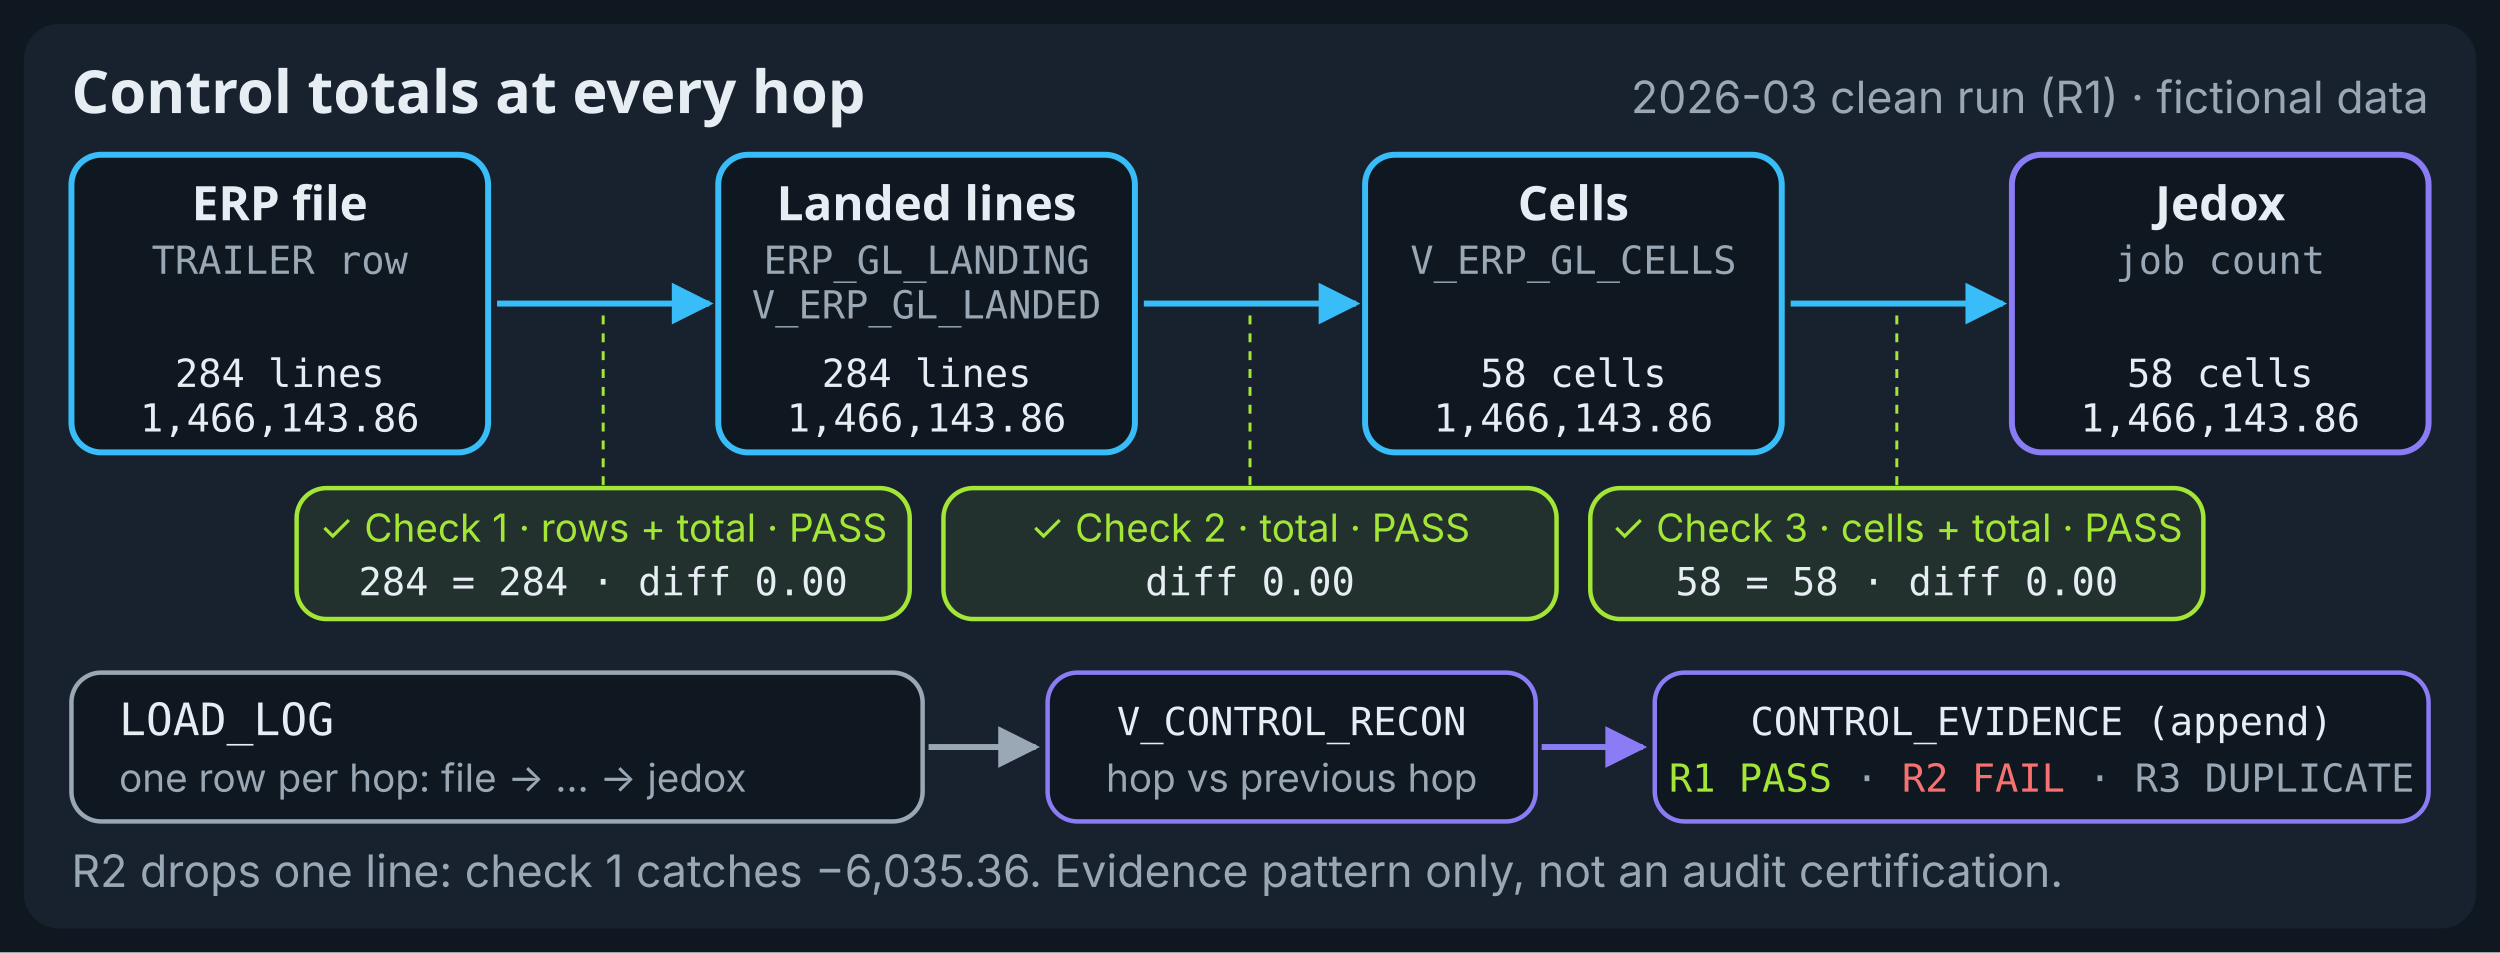
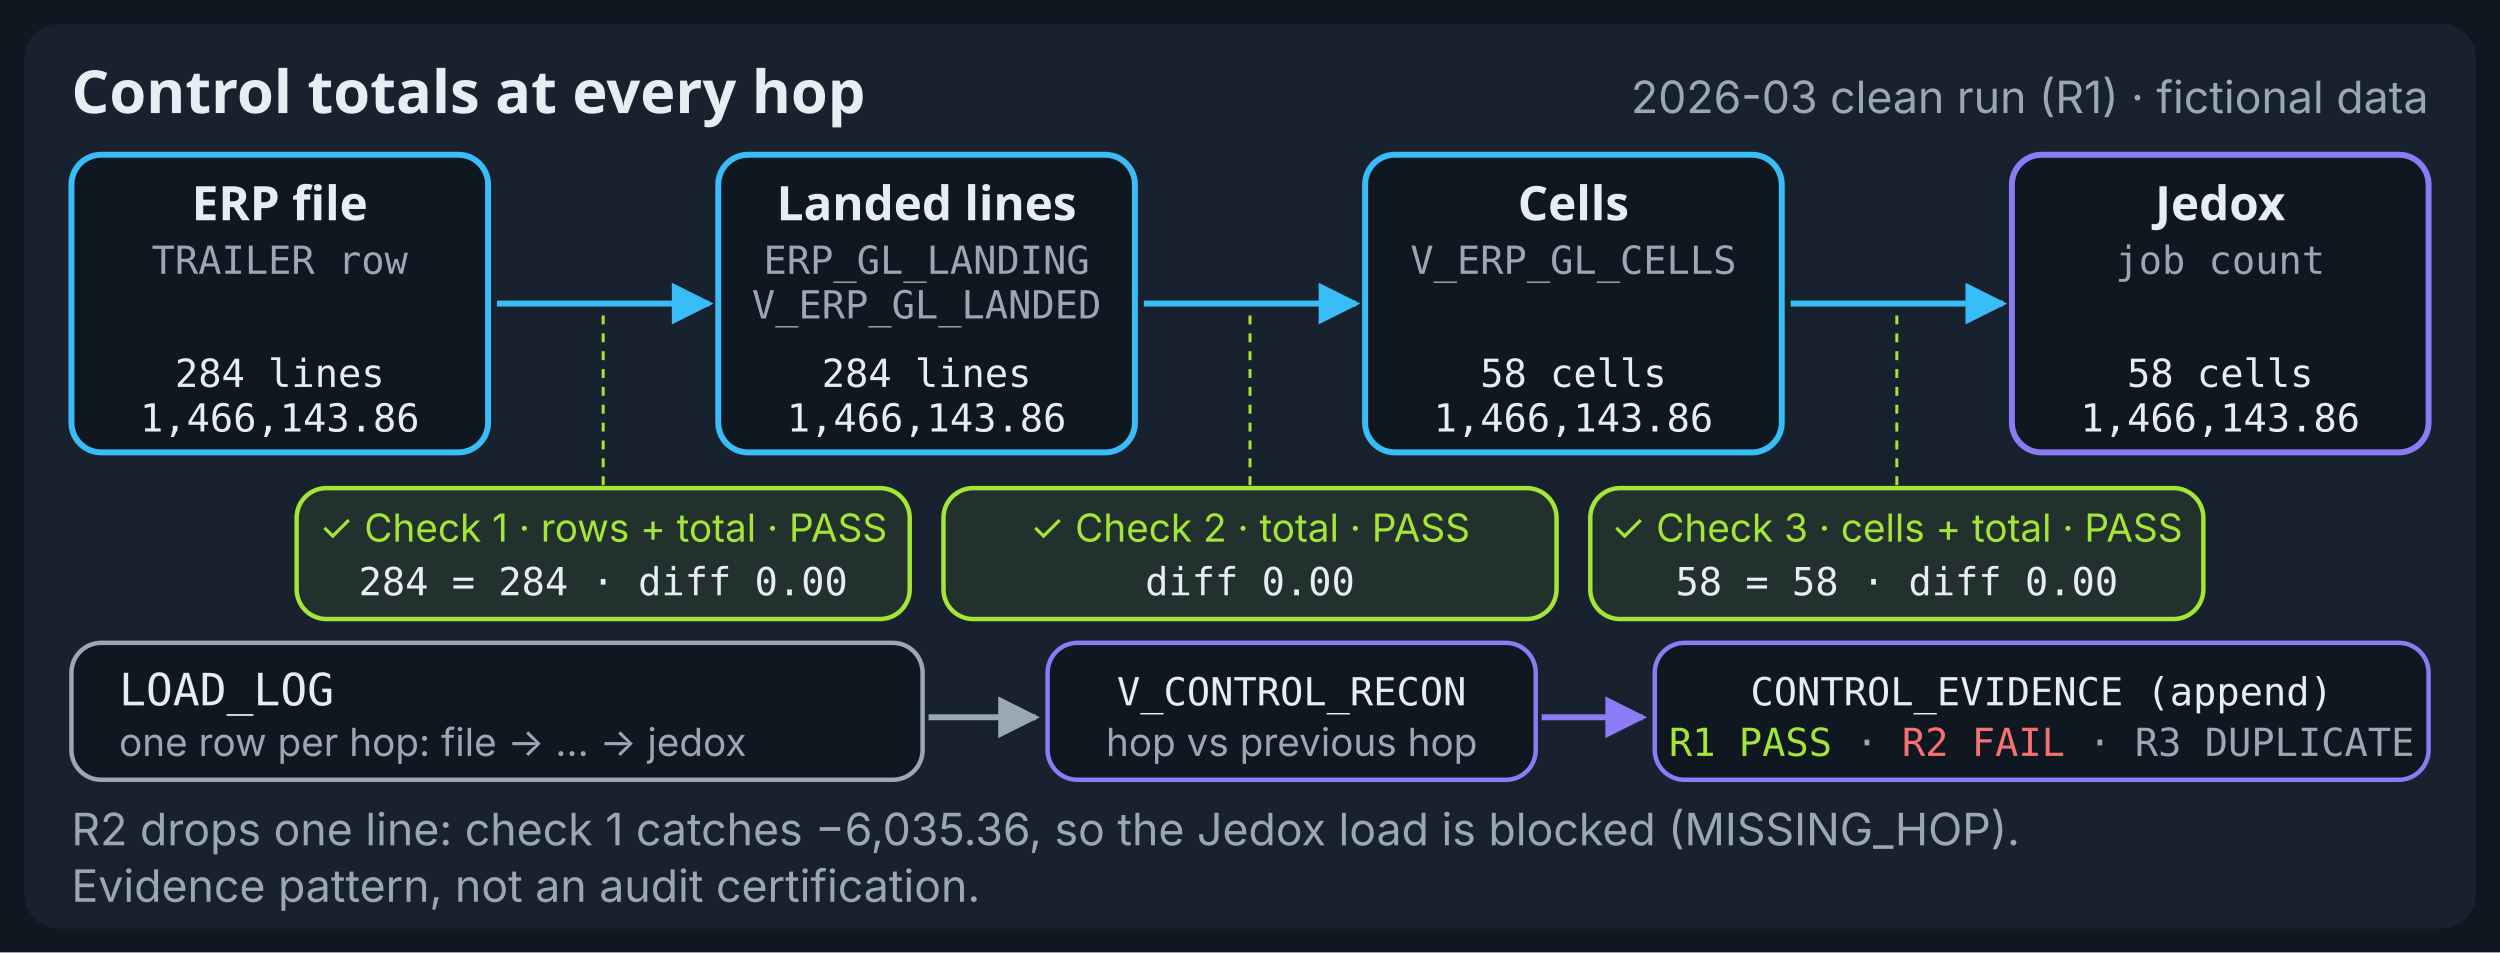
<svg xmlns="http://www.w3.org/2000/svg" viewBox="0 0 840 320" width="840" height="320" role="img" aria-labelledby="t d">
  <defs>
    <marker id="m38BDF8" viewBox="0 0 10 10" refX="9" refY="5" markerWidth="7" markerHeight="7" orient="auto">
      <path d="M0,0L10,5L0,10z" fill="#38BDF8" />
    </marker>
    <marker id="m8B7CF6" viewBox="0 0 10 10" refX="9" refY="5" markerWidth="7" markerHeight="7" orient="auto">
      <path d="M0,0L10,5L0,10z" fill="#8B7CF6" />
    </marker>
    <marker id="m9AA7B4" viewBox="0 0 10 10" refX="9" refY="5" markerWidth="7" markerHeight="7" orient="auto">
      <path d="M0,0L10,5L0,10z" fill="#9AA7B4" />
    </marker>
  </defs>
  <style>.h{font-family:"Space Grotesk",sans-serif;font-weight:600}.l{font-family:Inter,sans-serif}.n{font-family:"JetBrains Mono",monospace}</style>
  <rect width="840" height="320" fill="#0F1720" />
  <rect x="8" y="8" width="824" height="304" rx="12" fill="#18222E" />
  <text class="h" x="24" y="38" font-size="20" fill="#E6EDF3">Control totals at every hop</text>
  <text class="l" x="816" y="38" font-size="15" fill="#9AA7B4" text-anchor="end">2026-03 clean run (R1) · fictional data</text>
  <rect x="24.0" y="52" width="140" height="100" rx="10" fill="#0F1720" stroke="#38BDF8" stroke-width="2" />
  <text class="h" x="94.0" y="74" font-size="16" fill="#E6EDF3" text-anchor="middle">ERP file</text>
  <text class="n" x="94.0" y="92" font-size="13" fill="#9AA7B4" text-anchor="middle">TRAILER row</text>
  <text class="n" x="94.0" y="130" font-size="13" fill="#E6EDF3" text-anchor="middle">284 lines</text>
  <text class="n" x="94.0" y="145" font-size="13" fill="#E6EDF3" text-anchor="middle">1,466,143.86</text>
  <rect x="241.333" y="52" width="140" height="100" rx="10" fill="#0F1720" stroke="#38BDF8" stroke-width="2" />
  <text class="h" x="311.333" y="74" font-size="16" fill="#E6EDF3" text-anchor="middle">Landed lines</text>
  <text class="n" x="311.333" y="92" font-size="13" fill="#9AA7B4" text-anchor="middle">ERP_GL_LANDING</text>
  <text class="n" x="311.333" y="107" font-size="13" fill="#9AA7B4" text-anchor="middle">V_ERP_GL_LANDED</text>
  <text class="n" x="311.333" y="130" font-size="13" fill="#E6EDF3" text-anchor="middle">284 lines</text>
  <text class="n" x="311.333" y="145" font-size="13" fill="#E6EDF3" text-anchor="middle">1,466,143.86</text>
  <rect x="458.667" y="52" width="140" height="100" rx="10" fill="#0F1720" stroke="#38BDF8" stroke-width="2" />
  <text class="h" x="528.667" y="74" font-size="16" fill="#E6EDF3" text-anchor="middle">Cells</text>
  <text class="n" x="528.667" y="92" font-size="13" fill="#9AA7B4" text-anchor="middle">V_ERP_GL_CELLS</text>
  <text class="n" x="528.667" y="130" font-size="13" fill="#E6EDF3" text-anchor="middle">58 cells</text>
  <text class="n" x="528.667" y="145" font-size="13" fill="#E6EDF3" text-anchor="middle">1,466,143.86</text>
  <rect x="676.0" y="52" width="140" height="100" rx="10" fill="#0F1720" stroke="#8B7CF6" stroke-width="2" />
  <text class="h" x="746.0" y="74" font-size="16" fill="#E6EDF3" text-anchor="middle">Jedox</text>
  <text class="n" x="746.0" y="92" font-size="13" fill="#9AA7B4" text-anchor="middle">job count</text>
  <text class="n" x="746.0" y="130" font-size="13" fill="#E6EDF3" text-anchor="middle">58 cells</text>
  <text class="n" x="746.0" y="145" font-size="13" fill="#E6EDF3" text-anchor="middle">1,466,143.86</text>
  <line x1="167.0" y1="102.0" x2="238.333" y2="102.0" stroke="#38BDF8" stroke-width="2" marker-end="url(#m38BDF8)" />
  <line x1="384.333" y1="102.0" x2="455.667" y2="102.0" stroke="#38BDF8" stroke-width="2" marker-end="url(#m38BDF8)" />
  <line x1="601.667" y1="102.0" x2="673.0" y2="102.0" stroke="#38BDF8" stroke-width="2" marker-end="url(#m38BDF8)" />
  <line x1="202.667" y1="106.0" x2="202.667" y2="164" stroke="#A3E635" stroke-dasharray="3 3" />
  <rect x="99.667" y="164" width="206" height="44" rx="10" fill="#A3E635" fill-opacity="0.08" stroke="#A3E635" stroke-width="1.5" />
  <text class="l" x="202.667" y="182" font-size="13" fill="#A3E635" text-anchor="middle">✓ Check 1 · rows + total · PASS</text>
  <text class="n" x="202.667" y="200" font-size="13" fill="#E6EDF3" text-anchor="middle">284 = 284 · diff 0.00</text>
  <line x1="420.0" y1="106.0" x2="420.0" y2="164" stroke="#A3E635" stroke-dasharray="3 3" />
  <rect x="317.0" y="164" width="206" height="44" rx="10" fill="#A3E635" fill-opacity="0.08" stroke="#A3E635" stroke-width="1.5" />
  <text class="l" x="420.0" y="182" font-size="13" fill="#A3E635" text-anchor="middle">✓ Check 2 · total · PASS</text>
  <text class="n" x="420.0" y="200" font-size="13" fill="#E6EDF3" text-anchor="middle">diff 0.00</text>
  <line x1="637.333" y1="106.0" x2="637.333" y2="164" stroke="#A3E635" stroke-dasharray="3 3" />
  <rect x="534.333" y="164" width="206" height="44" rx="10" fill="#A3E635" fill-opacity="0.08" stroke="#A3E635" stroke-width="1.5" />
  <text class="l" x="637.333" y="182" font-size="13" fill="#A3E635" text-anchor="middle">✓ Check 3 · cells + total · PASS</text>
  <text class="n" x="637.333" y="200" font-size="13" fill="#E6EDF3" text-anchor="middle">58 = 58 · diff 0.00</text>
-   <rect x="24" y="226" width="286" height="50" rx="10" fill="#0F1720" stroke="#9AA7B4" stroke-width="1.5" />
-   <text class="n" x="40" y="247" font-size="15" fill="#E6EDF3">LOAD_LOG</text>
-   <text class="l" x="40" y="266" font-size="13" fill="#9AA7B4">one row per hop: file → … → jedox</text>
-   <line x1="312" y1="251" x2="348" y2="251" stroke="#9AA7B4" stroke-width="2" marker-end="url(#m9AA7B4)" />
-   <rect x="352" y="226" width="164" height="50" rx="10" fill="#0F1720" stroke="#8B7CF6" stroke-width="1.5" />
-   <text class="n" x="434" y="247" font-size="13" fill="#E6EDF3" text-anchor="middle">V_CONTROL_RECON</text>
-   <text class="l" x="434" y="266" font-size="13" fill="#9AA7B4" text-anchor="middle">hop vs previous hop</text>
-   <line x1="518" y1="251" x2="552" y2="251" stroke="#8B7CF6" stroke-width="2" marker-end="url(#m8B7CF6)" />
-   <rect x="556" y="226" width="260" height="50" rx="10" fill="#0F1720" stroke="#8B7CF6" stroke-width="1.5" />
-   <text class="n" x="686" y="247" font-size="13" fill="#E6EDF3" text-anchor="middle">CONTROL_EVIDENCE (append)</text>
-   <text class="n" x="686" y="266" font-size="13" fill="#9AA7B4" text-anchor="middle">
+   <rect x="24" y="216" width="286" height="46" rx="10" fill="#0F1720" stroke="#9AA7B4" stroke-width="1.5" />
+   <text class="n" x="40" y="237" font-size="15" fill="#E6EDF3">LOAD_LOG</text>
+   <text class="l" x="40" y="254" font-size="13" fill="#9AA7B4">one row per hop: file → … → jedox</text>
+   <line x1="312" y1="241" x2="348" y2="241" stroke="#9AA7B4" stroke-width="2" marker-end="url(#m9AA7B4)" />
+   <rect x="352" y="216" width="164" height="46" rx="10" fill="#0F1720" stroke="#8B7CF6" stroke-width="1.5" />
+   <text class="n" x="434" y="237" font-size="13" fill="#E6EDF3" text-anchor="middle">V_CONTROL_RECON</text>
+   <text class="l" x="434" y="254" font-size="13" fill="#9AA7B4" text-anchor="middle">hop vs previous hop</text>
+   <line x1="518" y1="241" x2="552" y2="241" stroke="#8B7CF6" stroke-width="2" marker-end="url(#m8B7CF6)" />
+   <rect x="556" y="216" width="260" height="46" rx="10" fill="#0F1720" stroke="#8B7CF6" stroke-width="1.5" />
+   <text class="n" x="686" y="237" font-size="13" fill="#E6EDF3" text-anchor="middle">CONTROL_EVIDENCE (append)</text>
+   <text class="n" x="686" y="254" font-size="13" fill="#9AA7B4" text-anchor="middle">
    <tspan fill="#A3E635">R1 PASS</tspan> · <tspan fill="#F87171">R2 FAIL</tspan> · R3 DUPLICATE</text>
-   <text class="l" x="24" y="298" font-size="15" fill="#9AA7B4">R2 drops one line: check 1 catches −6,035.36. Evidence pattern only, not an audit certification.</text>
+   <text class="l" x="24" y="284" font-size="15" fill="#9AA7B4">R2 drops one line: check 1 catches −6,035.36, so the Jedox load is blocked (MISSING_HOP).</text>
+   <text class="l" x="24" y="303" font-size="15" fill="#9AA7B4">Evidence pattern, not an audit certification.</text>
</svg>
